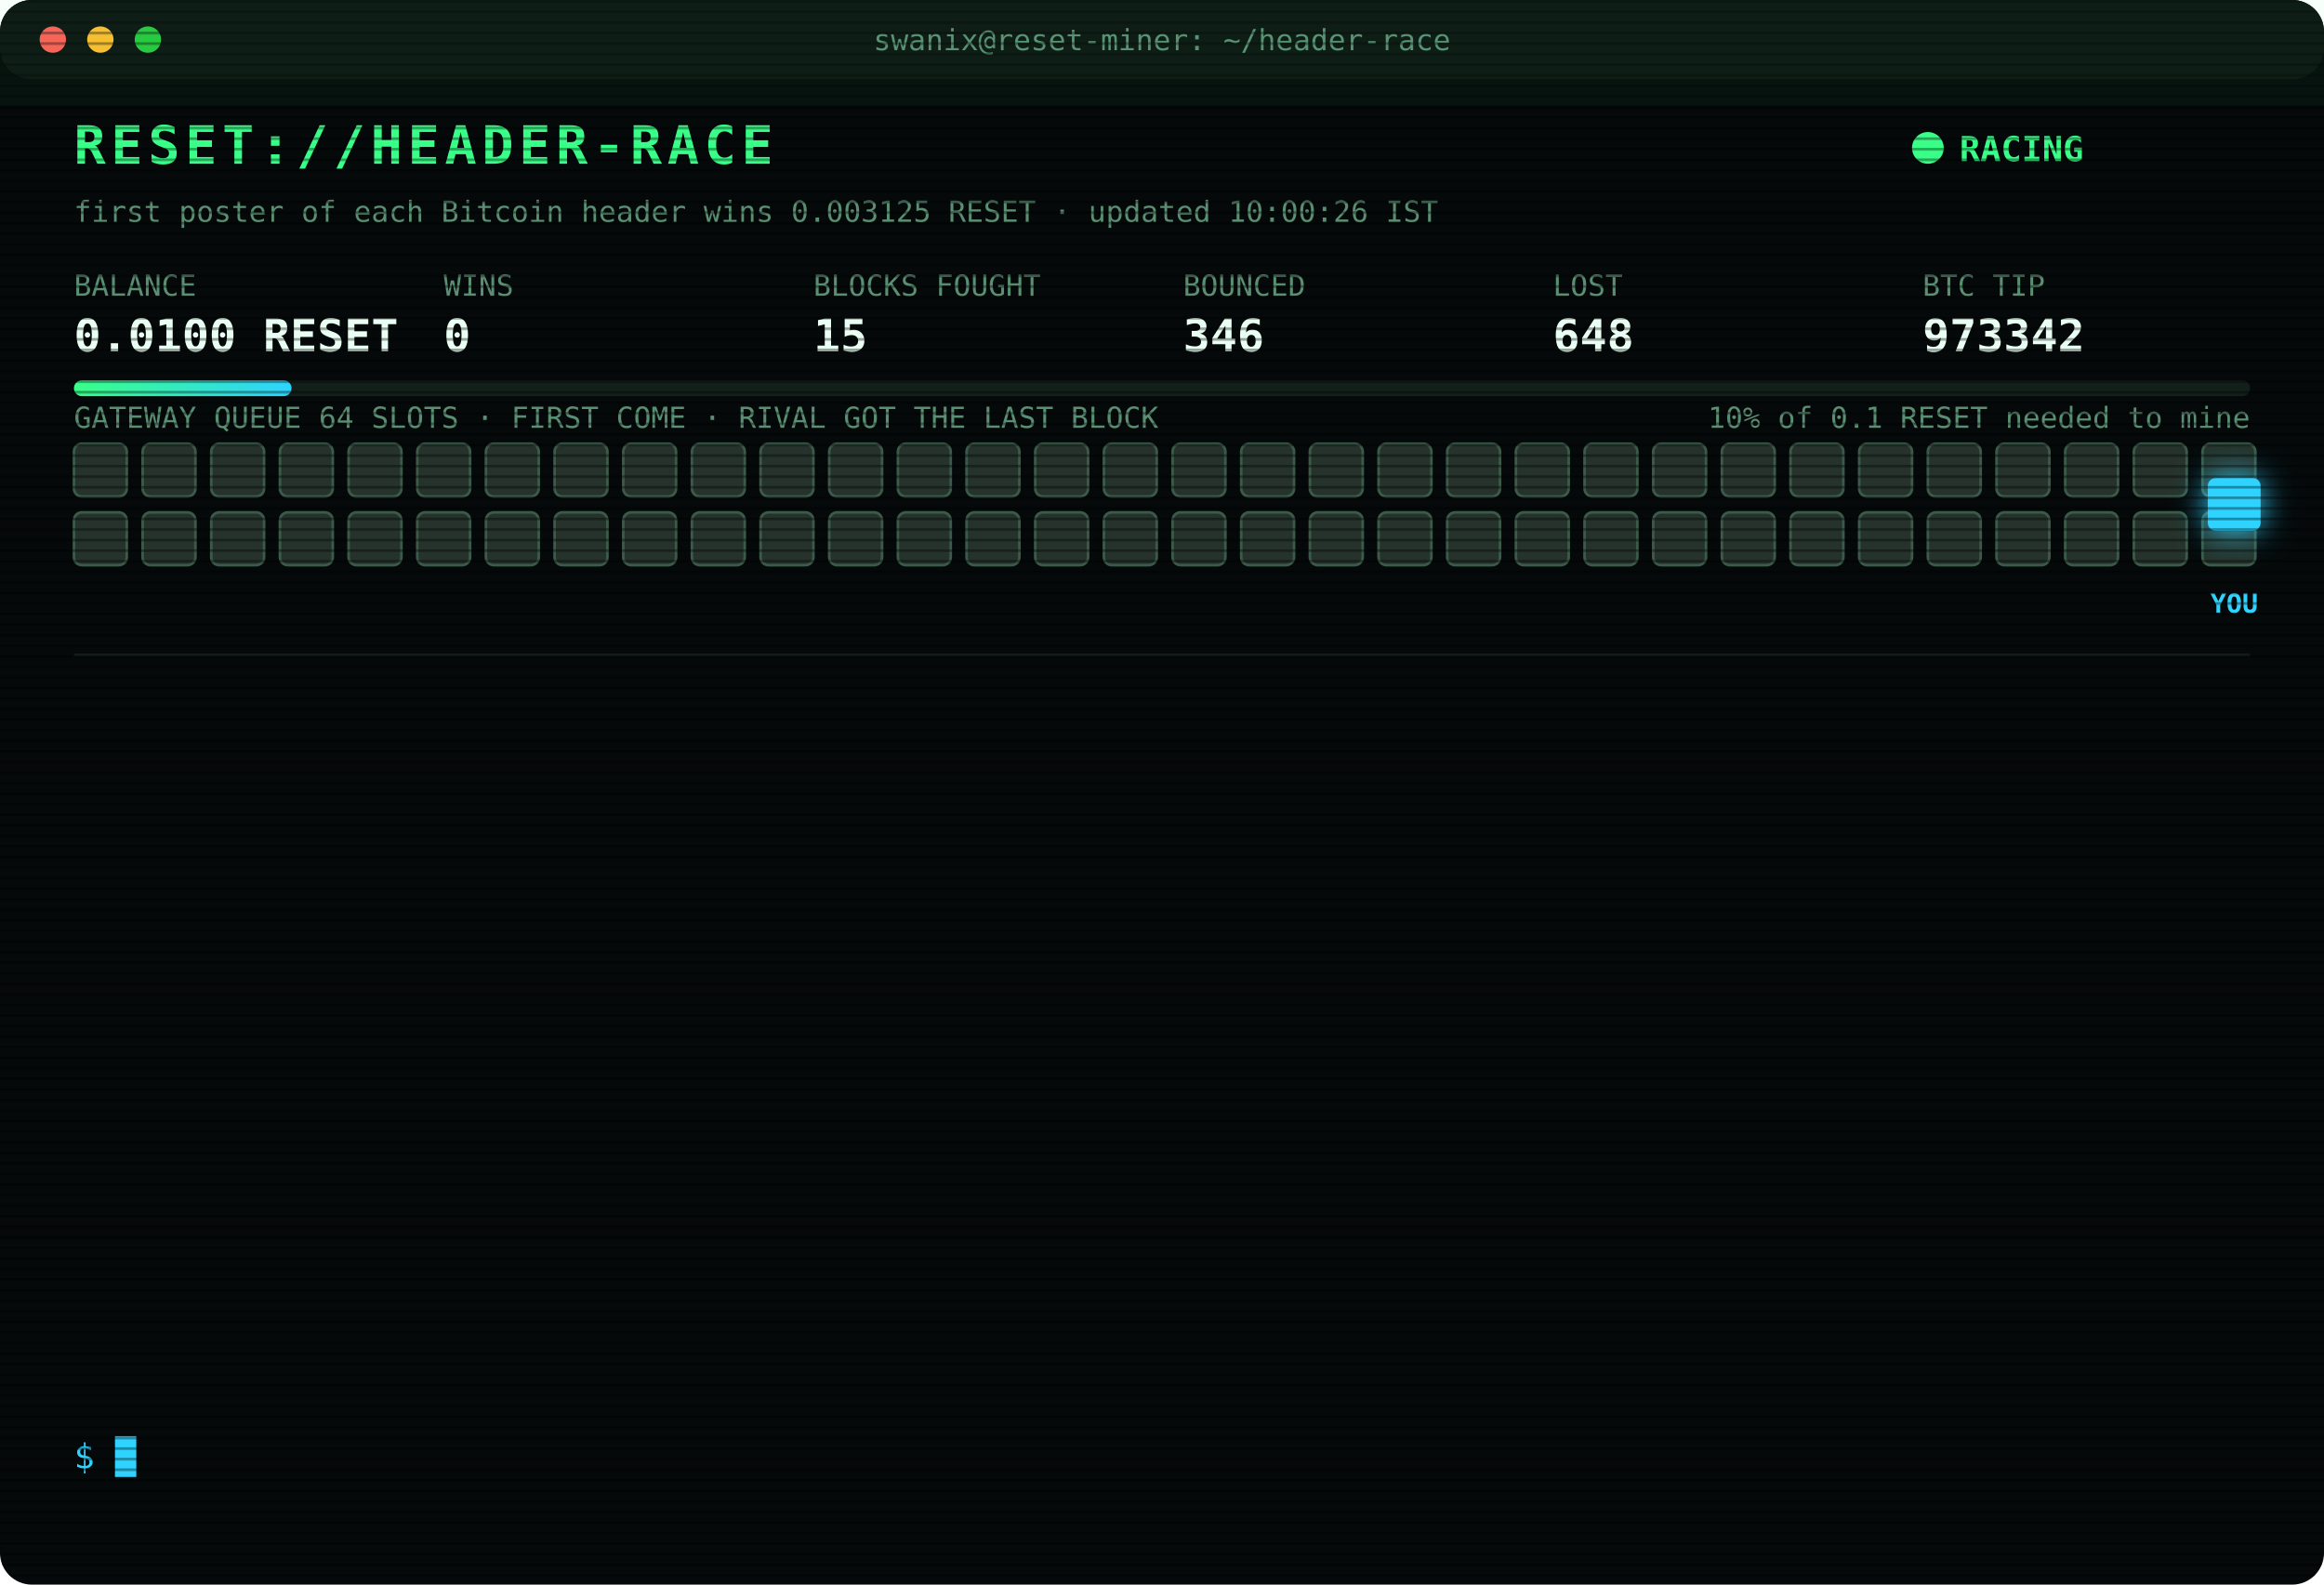
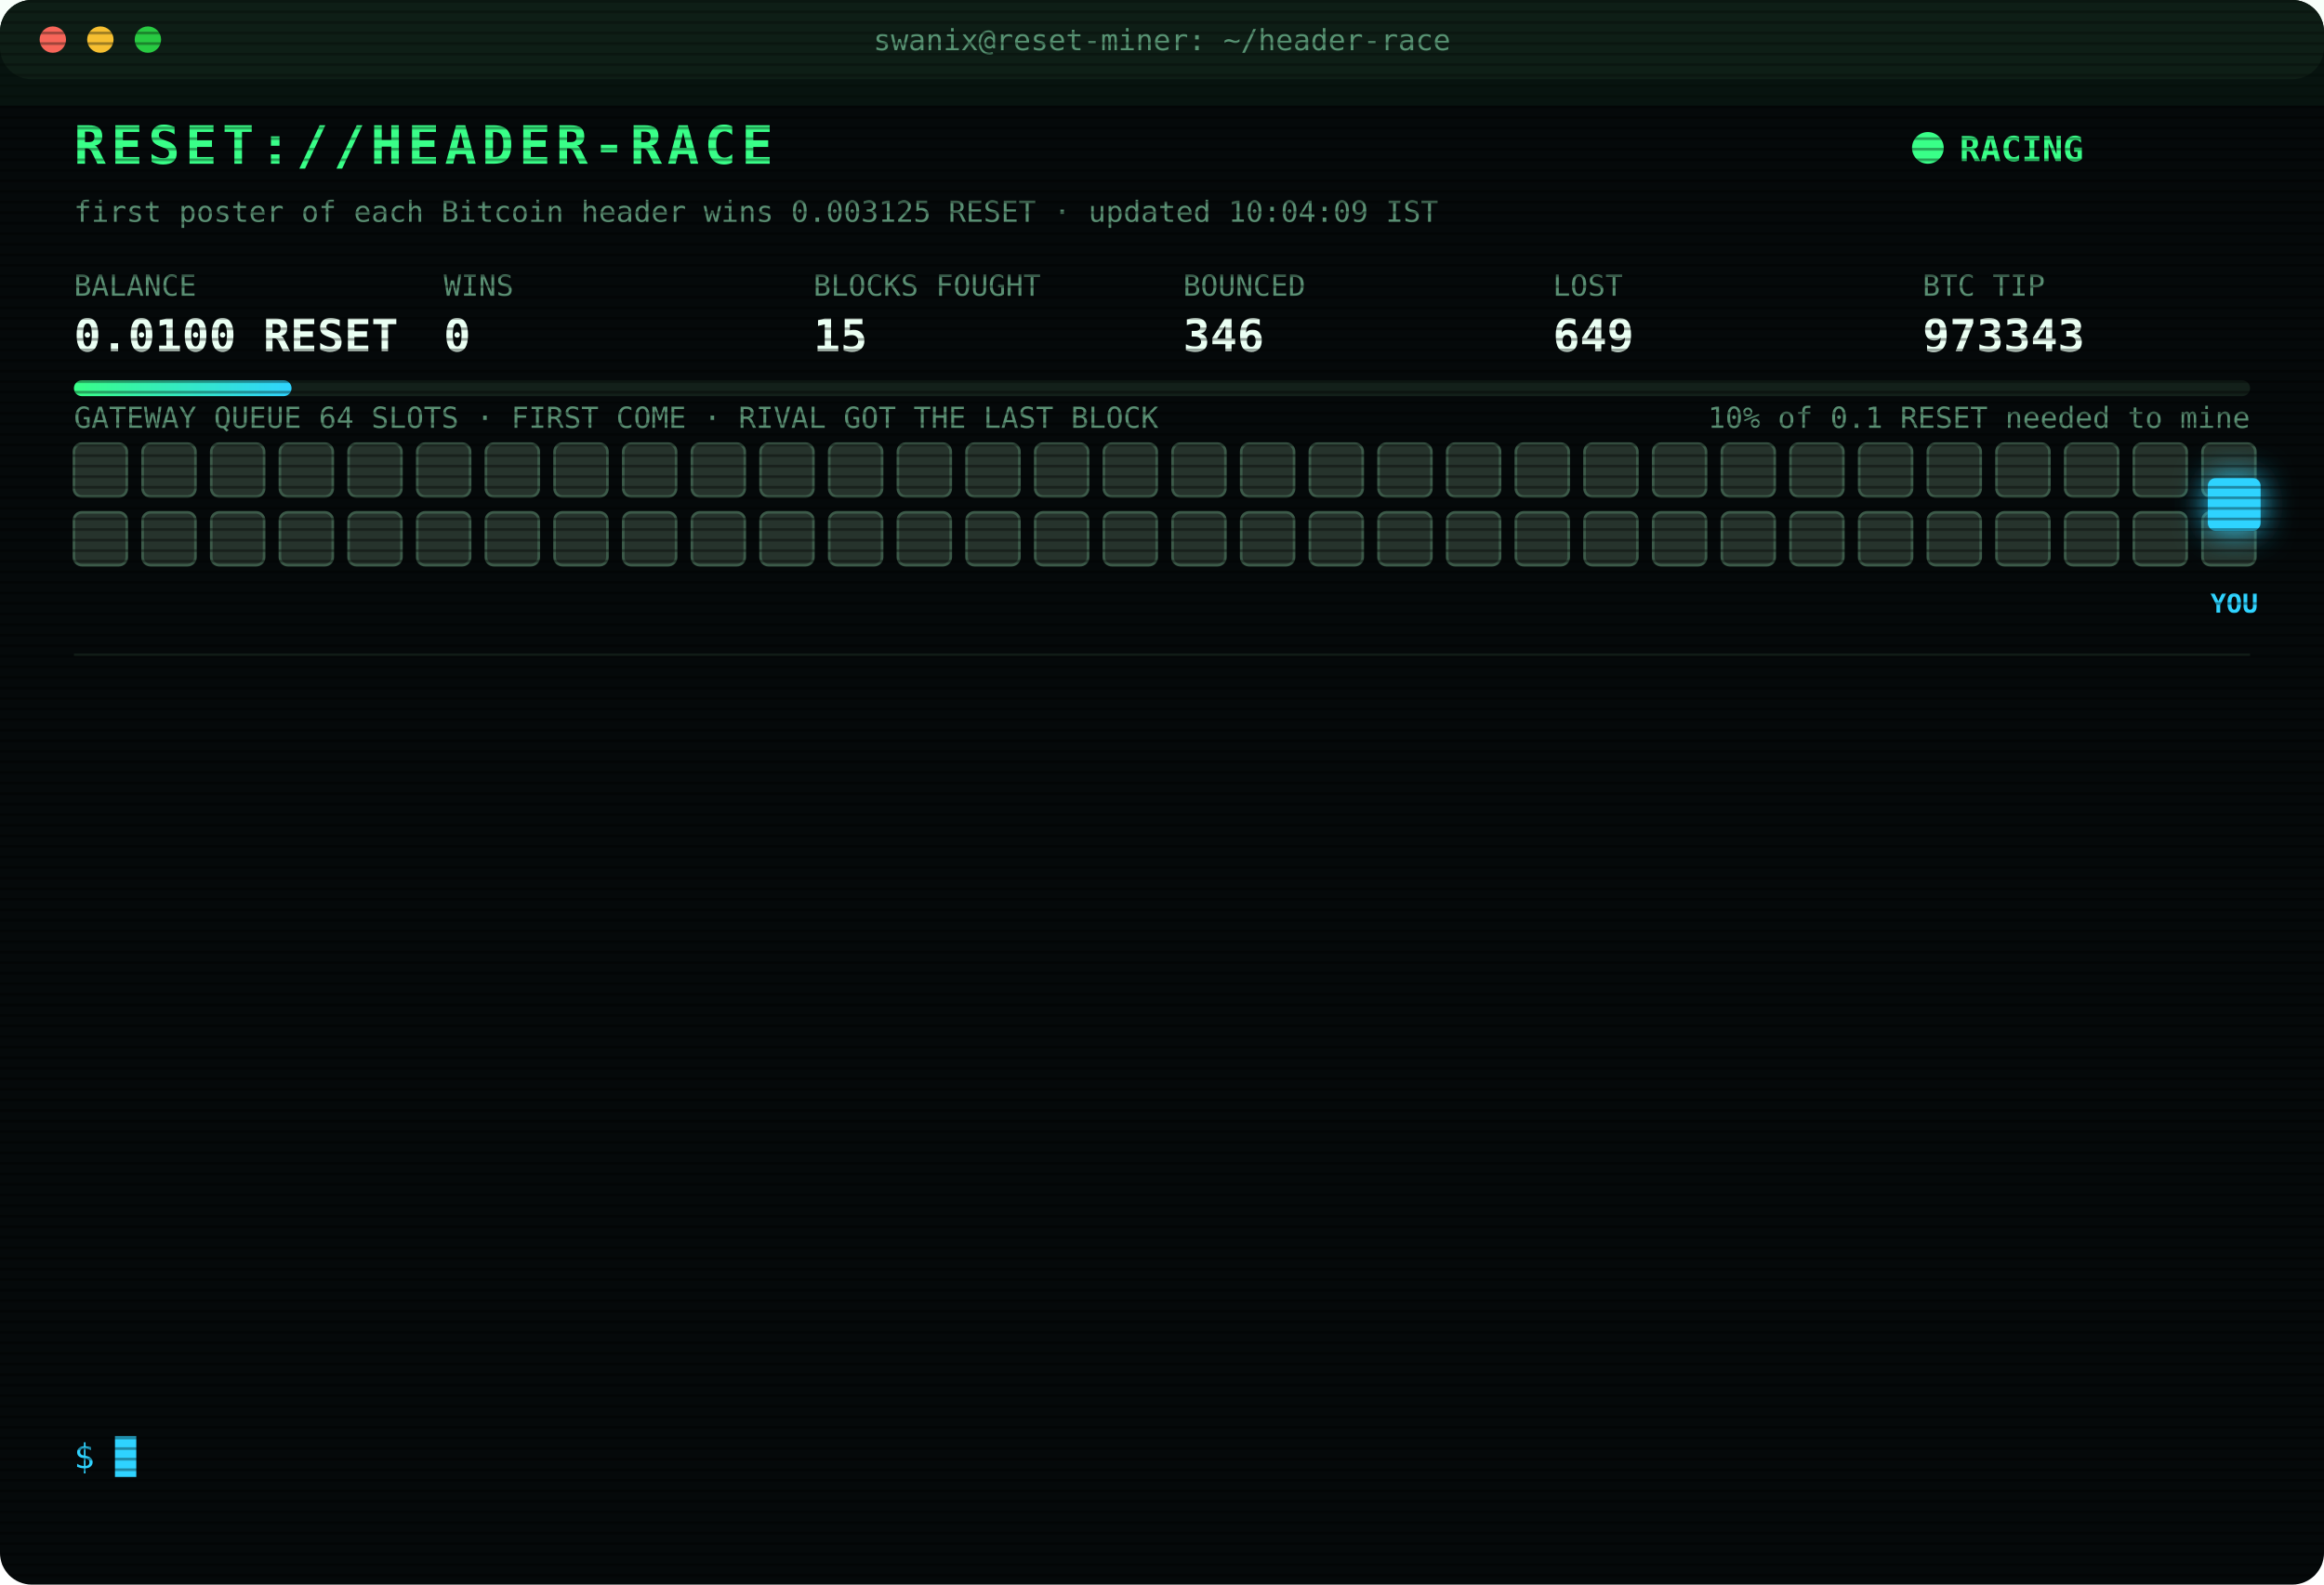
<svg xmlns="http://www.w3.org/2000/svg" width="880" height="600" viewBox="0 0 880 600" font-family="ui-monospace,SFMono-Regular,Menlo,Consolas,monospace">
  <style>
text{font-size:13px;fill:#7CFFB2}
.title{font-size:20px;font-weight:700;fill:#39FF88;letter-spacing:2px;animation:glitch 3s infinite steps(1)}
.sub{fill:#2fd3ff}.k{fill:#5a8f73;font-size:11px}.v{font-size:17px;font-weight:700;fill:#eafff3}
.ts{fill:#3f6b56}.boot{fill:#2fd3ff}.dim{fill:#5a8f73}.bad{fill:#ff4d6d}.warn{fill:#ffd23f}.mag{fill:#ff5cf0}.win{fill:#39FF88;font-weight:700}
.tag{font-size:10px;fill:#2fd3ff;font-weight:700}
.rival{fill:#26332c;stroke:#3c5a49;animation:jam 1.2s infinite alternate}
.idle{fill:#141c18;stroke:#22302a;animation:breathe 4s infinite}
.me{fill:#2fd3ff;filter:drop-shadow(0 0 6px #2fd3ff)}
.hover{animation:nudge 1.1s infinite ease-in-out}.bounce{animation:kick 1.4s infinite}
.ln{opacity:0;animation:in .4s forwards}
.cur{animation:blink 1s infinite steps(1)}
.scan{animation:scan 6s infinite linear}
.led{animation:blink 1.4s infinite}
@keyframes in{from{opacity:0;transform:translateX(-6px)}to{opacity:1;transform:none}}
@keyframes blink{50%{opacity:0}}
@keyframes jam{to{fill:#33463b}}
@keyframes breathe{50%{opacity:.4}}
@keyframes nudge{50%{transform:translateX(-10px)}}
@keyframes kick{0%,100%{transform:none}30%{transform:translateX(-14px)}55%{transform:translateX(10px) translateY(-6px)}}
@keyframes glitch{0%,92%{transform:none}93%{transform:translateX(2px);fill:#ff4d6d}95%{transform:translateX(-2px);fill:#2fd3ff}97%{transform:none}}
@keyframes scan{from{transform:translateY(-40px)}to{transform:translateY(600px)}}
</style>
  <defs>
    <pattern id="sl" width="4" height="4" patternUnits="userSpaceOnUse">
      <rect width="4" height="1" fill="#000" opacity=".35" />
    </pattern>
    <linearGradient id="bar">
      <stop offset="0" stop-color="#39FF88" />
      <stop offset="1" stop-color="#2fd3ff" />
    </linearGradient>
  </defs>
  <rect width="880" height="600" rx="12" fill="#05090a" />
  <rect width="880" height="30" rx="12" fill="#0d1512" />
  <circle cx="20" cy="15" r="5" fill="#ff5f57" />
  <circle cx="38" cy="15" r="5" fill="#febc2e" />
  <circle cx="56" cy="15" r="5" fill="#28c840" />
  <text x="440" y="19" text-anchor="middle" class="k">swanix@reset-miner: ~/header-race</text>
  <text x="28" y="62" class="title">RESET://HEADER-RACE</text>
  <circle class="led" cx="730" cy="56" r="6" fill="#39FF88" />
  <text x="742" y="61" class="win">RACING</text>
-   <text x="28" y="84" class="k">first poster of each Bitcoin header wins 0.003125 RESET · updated 10:00:26 IST</text>
+   <text x="28" y="84" class="k">first poster of each Bitcoin header wins 0.003125 RESET · updated 10:04:09 IST</text>
  <text x="28" y="112" class="k">BALANCE</text>
  <text x="28" y="133" class="v">0.0100 RESET</text>
  <text x="168" y="112" class="k">WINS</text>
  <text x="168" y="133" class="v">0</text>
  <text x="308" y="112" class="k">BLOCKS FOUGHT</text>
  <text x="308" y="133" class="v">15</text>
  <text x="448" y="112" class="k">BOUNCED</text>
  <text x="448" y="133" class="v">346</text>
  <text x="588" y="112" class="k">LOST</text>
-   <text x="588" y="133" class="v">648</text>
+   <text x="588" y="133" class="v">649</text>
  <text x="728" y="112" class="k">BTC TIP</text>
-   <text x="728" y="133" class="v">973342</text>
+   <text x="728" y="133" class="v">973343</text>
  <rect x="28" y="144" width="824" height="6" rx="3" fill="#13201a" />
  <rect x="28" y="144" width="82.4" height="6" rx="3" fill="url(#bar)" />
  <text x="852" y="162" text-anchor="end" class="k">10% of 0.1 RESET needed to mine</text>
  <text x="28" y="162" class="k">GATEWAY QUEUE 64 SLOTS · FIRST COME · RIVAL GOT THE LAST BLOCK</text>
  <rect class="rival" x="28" y="168" width="20" height="20" rx="3" style="animation-delay:0.00s" />
  <rect class="rival" x="54" y="168" width="20" height="20" rx="3" style="animation-delay:0.05s" />
  <rect class="rival" x="80" y="168" width="20" height="20" rx="3" style="animation-delay:0.10s" />
  <rect class="rival" x="106" y="168" width="20" height="20" rx="3" style="animation-delay:0.15s" />
  <rect class="rival" x="132" y="168" width="20" height="20" rx="3" style="animation-delay:0.20s" />
  <rect class="rival" x="158" y="168" width="20" height="20" rx="3" style="animation-delay:0.25s" />
  <rect class="rival" x="184" y="168" width="20" height="20" rx="3" style="animation-delay:0.30s" />
  <rect class="rival" x="210" y="168" width="20" height="20" rx="3" style="animation-delay:0.35s" />
  <rect class="rival" x="236" y="168" width="20" height="20" rx="3" style="animation-delay:0.40s" />
  <rect class="rival" x="262" y="168" width="20" height="20" rx="3" style="animation-delay:0.45s" />
  <rect class="rival" x="288" y="168" width="20" height="20" rx="3" style="animation-delay:0.50s" />
  <rect class="rival" x="314" y="168" width="20" height="20" rx="3" style="animation-delay:0.55s" />
  <rect class="rival" x="340" y="168" width="20" height="20" rx="3" style="animation-delay:0.60s" />
  <rect class="rival" x="366" y="168" width="20" height="20" rx="3" style="animation-delay:0.65s" />
  <rect class="rival" x="392" y="168" width="20" height="20" rx="3" style="animation-delay:0.70s" />
  <rect class="rival" x="418" y="168" width="20" height="20" rx="3" style="animation-delay:0.75s" />
  <rect class="rival" x="444" y="168" width="20" height="20" rx="3" style="animation-delay:0.80s" />
  <rect class="rival" x="470" y="168" width="20" height="20" rx="3" style="animation-delay:0.85s" />
  <rect class="rival" x="496" y="168" width="20" height="20" rx="3" style="animation-delay:0.90s" />
  <rect class="rival" x="522" y="168" width="20" height="20" rx="3" style="animation-delay:0.95s" />
  <rect class="rival" x="548" y="168" width="20" height="20" rx="3" style="animation-delay:1.00s" />
  <rect class="rival" x="574" y="168" width="20" height="20" rx="3" style="animation-delay:1.05s" />
  <rect class="rival" x="600" y="168" width="20" height="20" rx="3" style="animation-delay:1.10s" />
  <rect class="rival" x="626" y="168" width="20" height="20" rx="3" style="animation-delay:1.15s" />
  <rect class="rival" x="652" y="168" width="20" height="20" rx="3" style="animation-delay:1.20s" />
  <rect class="rival" x="678" y="168" width="20" height="20" rx="3" style="animation-delay:1.25s" />
  <rect class="rival" x="704" y="168" width="20" height="20" rx="3" style="animation-delay:1.30s" />
  <rect class="rival" x="730" y="168" width="20" height="20" rx="3" style="animation-delay:1.35s" />
  <rect class="rival" x="756" y="168" width="20" height="20" rx="3" style="animation-delay:1.40s" />
  <rect class="rival" x="782" y="168" width="20" height="20" rx="3" style="animation-delay:1.45s" />
  <rect class="rival" x="808" y="168" width="20" height="20" rx="3" style="animation-delay:1.50s" />
  <rect class="rival" x="834" y="168" width="20" height="20" rx="3" style="animation-delay:1.55s" />
  <rect class="rival" x="28" y="194" width="20" height="20" rx="3" style="animation-delay:1.60s" />
  <rect class="rival" x="54" y="194" width="20" height="20" rx="3" style="animation-delay:1.65s" />
  <rect class="rival" x="80" y="194" width="20" height="20" rx="3" style="animation-delay:1.70s" />
  <rect class="rival" x="106" y="194" width="20" height="20" rx="3" style="animation-delay:1.75s" />
  <rect class="rival" x="132" y="194" width="20" height="20" rx="3" style="animation-delay:1.80s" />
  <rect class="rival" x="158" y="194" width="20" height="20" rx="3" style="animation-delay:1.85s" />
  <rect class="rival" x="184" y="194" width="20" height="20" rx="3" style="animation-delay:1.90s" />
  <rect class="rival" x="210" y="194" width="20" height="20" rx="3" style="animation-delay:1.95s" />
  <rect class="rival" x="236" y="194" width="20" height="20" rx="3" style="animation-delay:2.00s" />
  <rect class="rival" x="262" y="194" width="20" height="20" rx="3" style="animation-delay:2.05s" />
  <rect class="rival" x="288" y="194" width="20" height="20" rx="3" style="animation-delay:2.10s" />
  <rect class="rival" x="314" y="194" width="20" height="20" rx="3" style="animation-delay:2.15s" />
  <rect class="rival" x="340" y="194" width="20" height="20" rx="3" style="animation-delay:2.20s" />
  <rect class="rival" x="366" y="194" width="20" height="20" rx="3" style="animation-delay:2.25s" />
  <rect class="rival" x="392" y="194" width="20" height="20" rx="3" style="animation-delay:2.30s" />
  <rect class="rival" x="418" y="194" width="20" height="20" rx="3" style="animation-delay:2.35s" />
  <rect class="rival" x="444" y="194" width="20" height="20" rx="3" style="animation-delay:2.40s" />
  <rect class="rival" x="470" y="194" width="20" height="20" rx="3" style="animation-delay:2.45s" />
  <rect class="rival" x="496" y="194" width="20" height="20" rx="3" style="animation-delay:2.50s" />
  <rect class="rival" x="522" y="194" width="20" height="20" rx="3" style="animation-delay:2.55s" />
  <rect class="rival" x="548" y="194" width="20" height="20" rx="3" style="animation-delay:2.60s" />
  <rect class="rival" x="574" y="194" width="20" height="20" rx="3" style="animation-delay:2.65s" />
  <rect class="rival" x="600" y="194" width="20" height="20" rx="3" style="animation-delay:2.70s" />
  <rect class="rival" x="626" y="194" width="20" height="20" rx="3" style="animation-delay:2.75s" />
  <rect class="rival" x="652" y="194" width="20" height="20" rx="3" style="animation-delay:2.80s" />
  <rect class="rival" x="678" y="194" width="20" height="20" rx="3" style="animation-delay:2.85s" />
  <rect class="rival" x="704" y="194" width="20" height="20" rx="3" style="animation-delay:2.90s" />
  <rect class="rival" x="730" y="194" width="20" height="20" rx="3" style="animation-delay:2.95s" />
  <rect class="rival" x="756" y="194" width="20" height="20" rx="3" style="animation-delay:3.00s" />
  <rect class="rival" x="782" y="194" width="20" height="20" rx="3" style="animation-delay:3.05s" />
  <rect class="rival" x="808" y="194" width="20" height="20" rx="3" style="animation-delay:3.10s" />
  <rect class="rival" x="834" y="194" width="20" height="20" rx="3" style="animation-delay:3.15s" />
  <g class="hover">
    <rect class="me" x="836" y="181" width="20" height="20" rx="3" />
    <text class="tag" x="846" y="232" text-anchor="middle">YOU</text>
  </g>
  <line x1="28" x2="852" y1="248" y2="248" stroke="#13201a" />
  <g class="ln" style="animation-delay:0.40s">
-     <text x="28" y="270" class="ts">08:27:17</text>
-     <text x="104" y="270" class="bad">[LOST] #973329 taken by a rival miner</text>
+     <text x="28" y="270" class="ts">08:30:07</text>
+     <text x="104" y="270" class="bad">[LOST] #973330 taken by a rival miner</text>
  </g>
  <g class="ln" style="animation-delay:0.65s">
-     <text x="28" y="292" class="ts">08:30:07</text>
-     <text x="104" y="292" class="bad">[LOST] #973330 taken by a rival miner</text>
+     <text x="28" y="292" class="ts">08:37:22</text>
+     <text x="104" y="292" class="bad">[LOST] #973331 taken by a rival miner</text>
  </g>
  <g class="ln" style="animation-delay:0.90s">
-     <text x="28" y="314" class="ts">08:37:22</text>
-     <text x="104" y="314" class="bad">[LOST] #973331 taken by a rival miner</text>
+     <text x="28" y="314" class="ts">08:39:07</text>
+     <text x="104" y="314" class="bad">[LOST] #973332 taken by a rival miner</text>
  </g>
  <g class="ln" style="animation-delay:1.15s">
-     <text x="28" y="336" class="ts">08:39:07</text>
-     <text x="104" y="336" class="bad">[LOST] #973332 taken by a rival miner</text>
+     <text x="28" y="336" class="ts">08:53:26</text>
+     <text x="104" y="336" class="bad">[LOST] #973333 taken by a rival miner</text>
  </g>
  <g class="ln" style="animation-delay:1.40s">
-     <text x="28" y="358" class="ts">08:53:26</text>
-     <text x="104" y="358" class="bad">[LOST] #973333 taken by a rival miner</text>
+     <text x="28" y="358" class="ts">08:54:56</text>
+     <text x="104" y="358" class="bad">[LOST] #973334 taken by a rival miner</text>
  </g>
  <g class="ln" style="animation-delay:1.65s">
-     <text x="28" y="380" class="ts">08:54:56</text>
-     <text x="104" y="380" class="bad">[LOST] #973334 taken by a rival miner</text>
+     <text x="28" y="380" class="ts">08:55:26</text>
+     <text x="104" y="380" class="dim">[STINT END] calls 799 · wins 0</text>
  </g>
  <g class="ln" style="animation-delay:1.90s">
-     <text x="28" y="402" class="ts">08:55:26</text>
-     <text x="104" y="402" class="dim">[STINT END] calls 799 · wins 0</text>
+     <text x="28" y="402" class="ts">09:00:24</text>
+     <text x="104" y="402" class="boot">[BOOT] racer v3 online · 3 feeds · stint 340m</text>
  </g>
  <g class="ln" style="animation-delay:2.15s">
-     <text x="28" y="424" class="ts">09:00:24</text>
-     <text x="104" y="424" class="boot">[BOOT] racer v3 online · 3 feeds · stint 340m</text>
+     <text x="28" y="424" class="ts">09:03:03</text>
+     <text x="104" y="424" class="bad">[LOST] #973337 taken by a rival miner</text>
  </g>
  <g class="ln" style="animation-delay:2.40s">
-     <text x="28" y="446" class="ts">09:03:03</text>
-     <text x="104" y="446" class="bad">[LOST] #973337 taken by a rival miner</text>
+     <text x="28" y="446" class="ts">09:26:52</text>
+     <text x="104" y="446" class="bad">[LOST] #973338 taken by a rival miner</text>
  </g>
  <g class="ln" style="animation-delay:2.65s">
-     <text x="28" y="468" class="ts">09:26:52</text>
-     <text x="104" y="468" class="bad">[LOST] #973338 taken by a rival miner</text>
+     <text x="28" y="468" class="ts">09:40:12</text>
+     <text x="104" y="468" class="bad">[LOST] #973339 taken by a rival miner</text>
  </g>
  <g class="ln" style="animation-delay:2.90s">
-     <text x="28" y="490" class="ts">09:40:12</text>
-     <text x="104" y="490" class="bad">[LOST] #973339 taken by a rival miner</text>
+     <text x="28" y="490" class="ts">09:48:53</text>
+     <text x="104" y="490" class="bad">[LOST] #973341 taken by a rival miner</text>
  </g>
  <g class="ln" style="animation-delay:3.15s">
-     <text x="28" y="512" class="ts">09:48:53</text>
-     <text x="104" y="512" class="bad">[LOST] #973341 taken by a rival miner</text>
+     <text x="28" y="512" class="ts">09:53:27</text>
+     <text x="104" y="512" class="bad">[LOST] #973342 taken by a rival miner</text>
  </g>
  <g class="ln" style="animation-delay:3.40s">
-     <text x="28" y="534" class="ts">09:53:27</text>
-     <text x="104" y="534" class="bad">[LOST] #973342 taken by a rival miner</text>
+     <text x="28" y="534" class="ts">10:04:09</text>
+     <text x="104" y="534" class="bad">[LOST] #973343 taken by a rival miner</text>
  </g>
  <text x="28" y="556" class="sub">$ <tspan class="cur">█</tspan>
  </text>
  <rect width="880" height="600" rx="12" fill="url(#sl)" pointer-events="none" />
  <rect class="scan" width="880" height="40" fill="#39FF88" opacity=".04" />
</svg>
